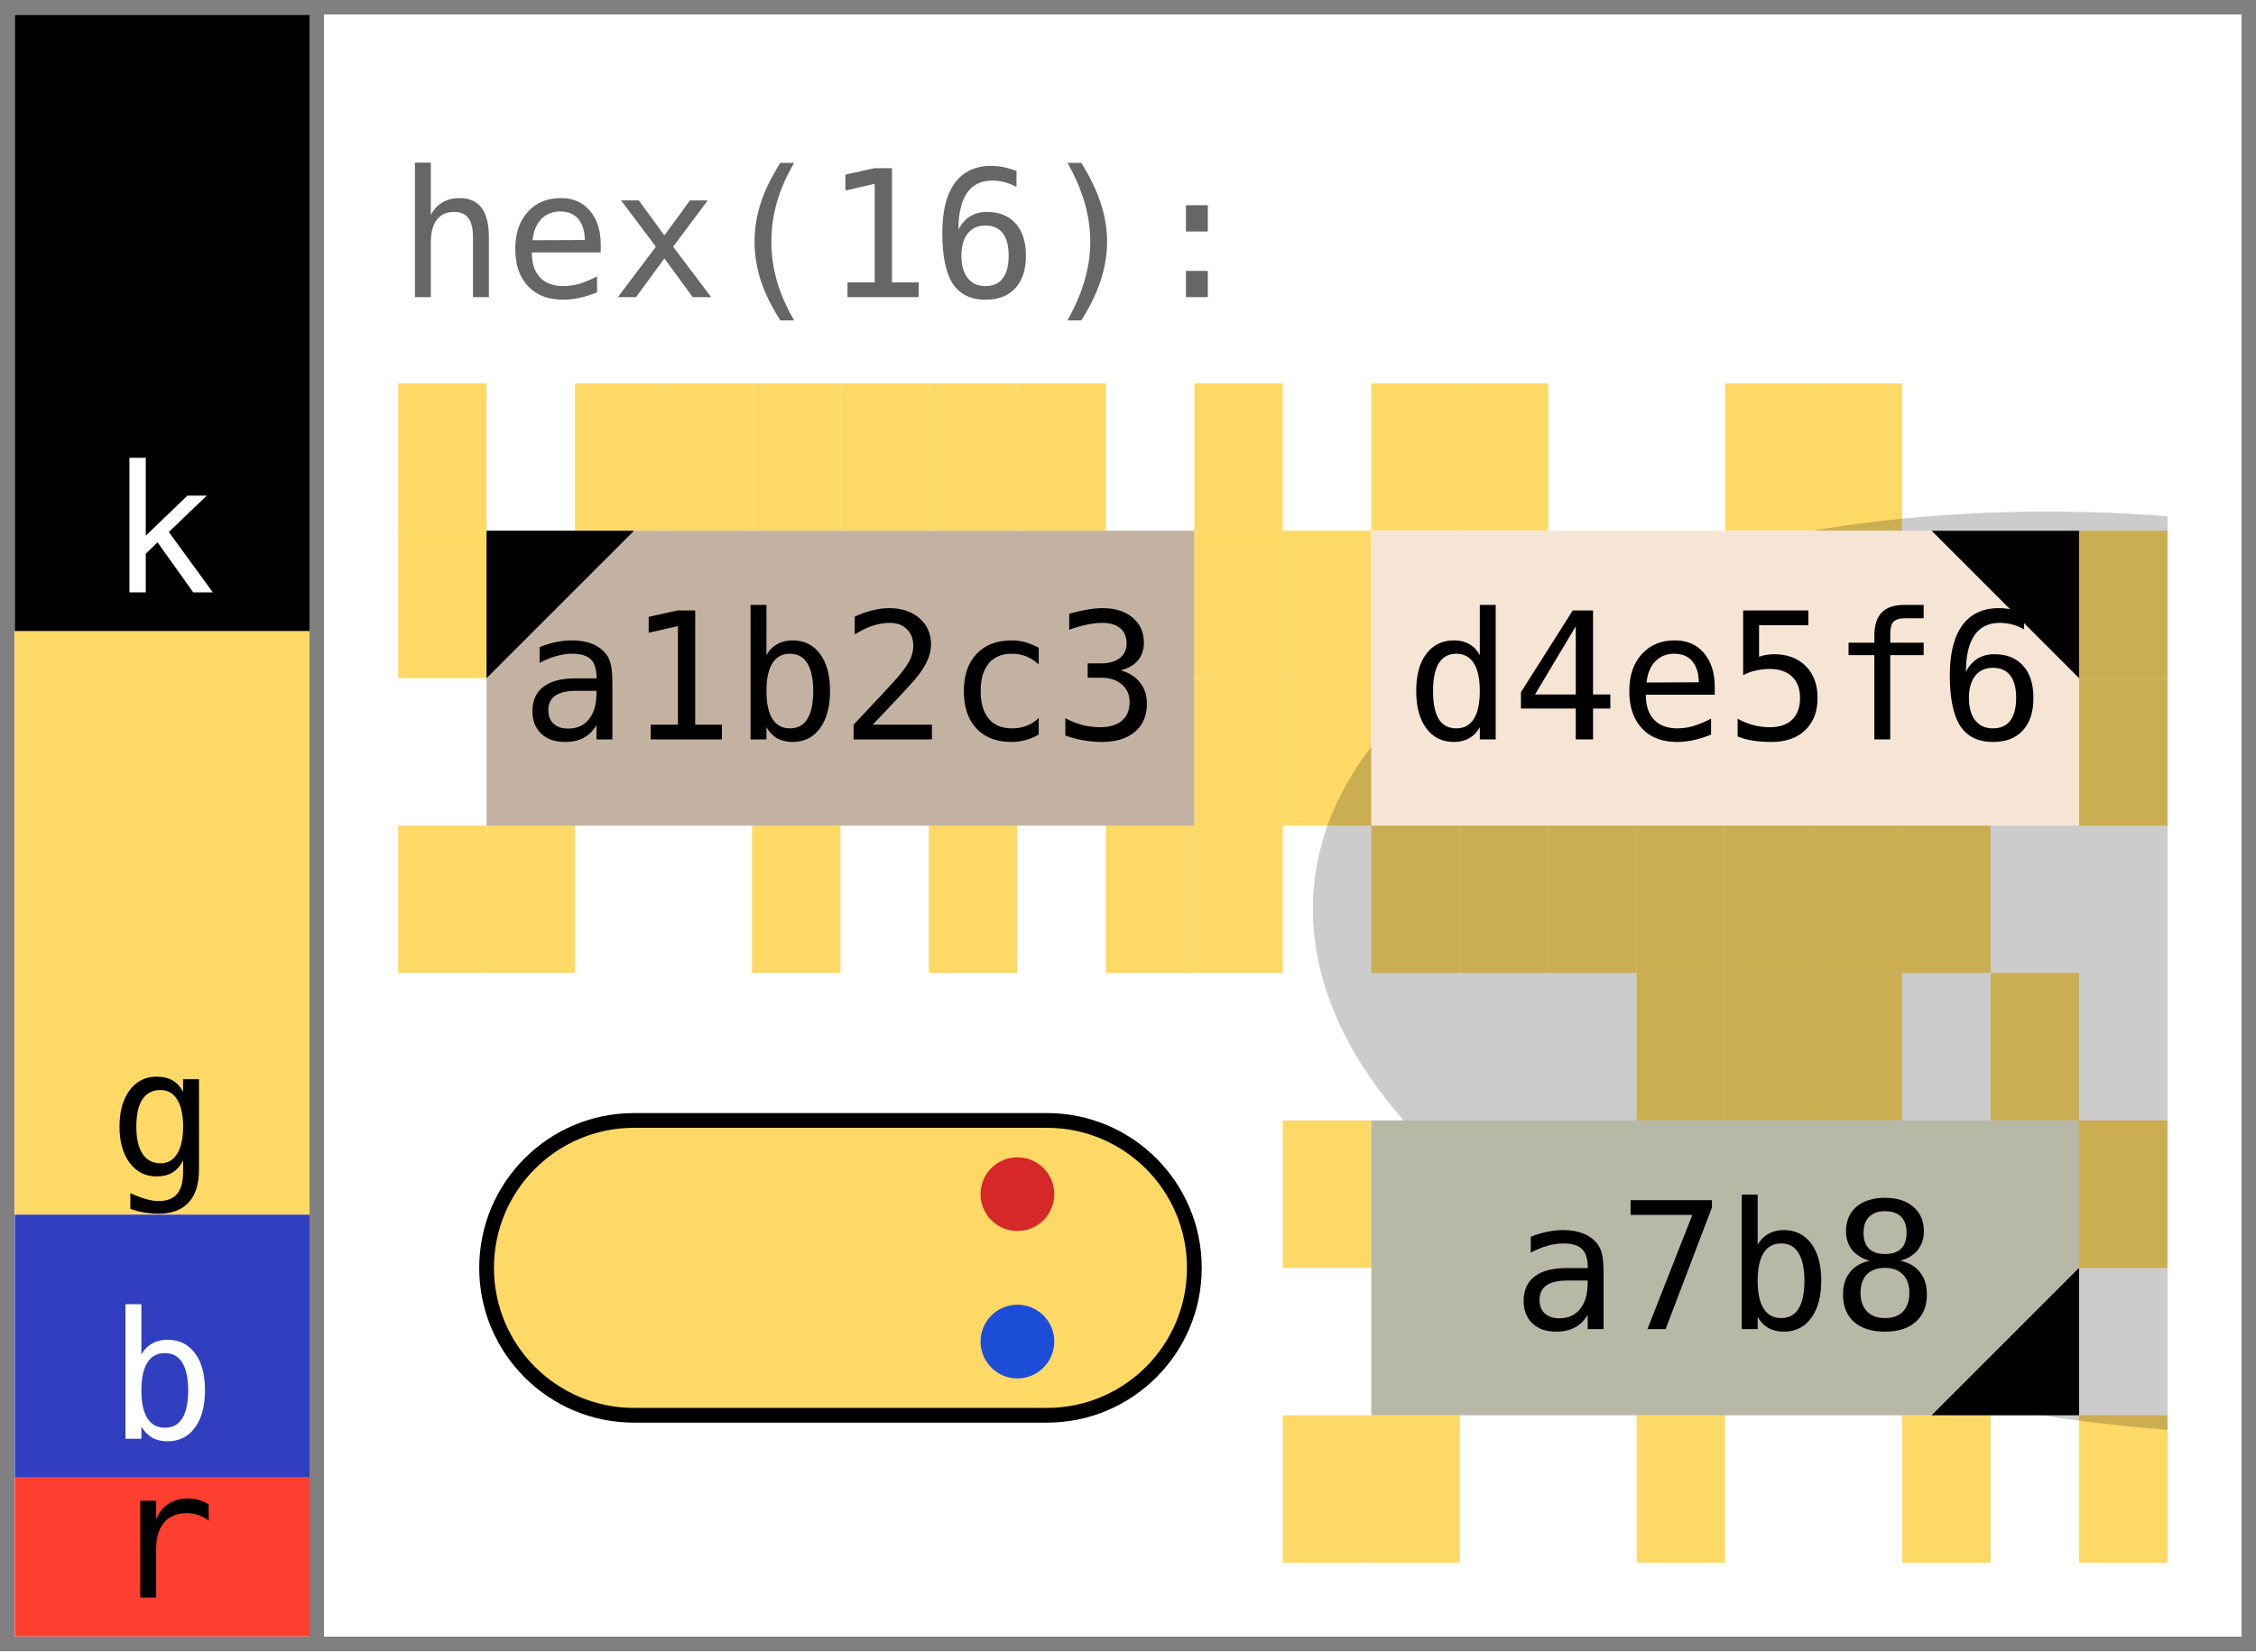
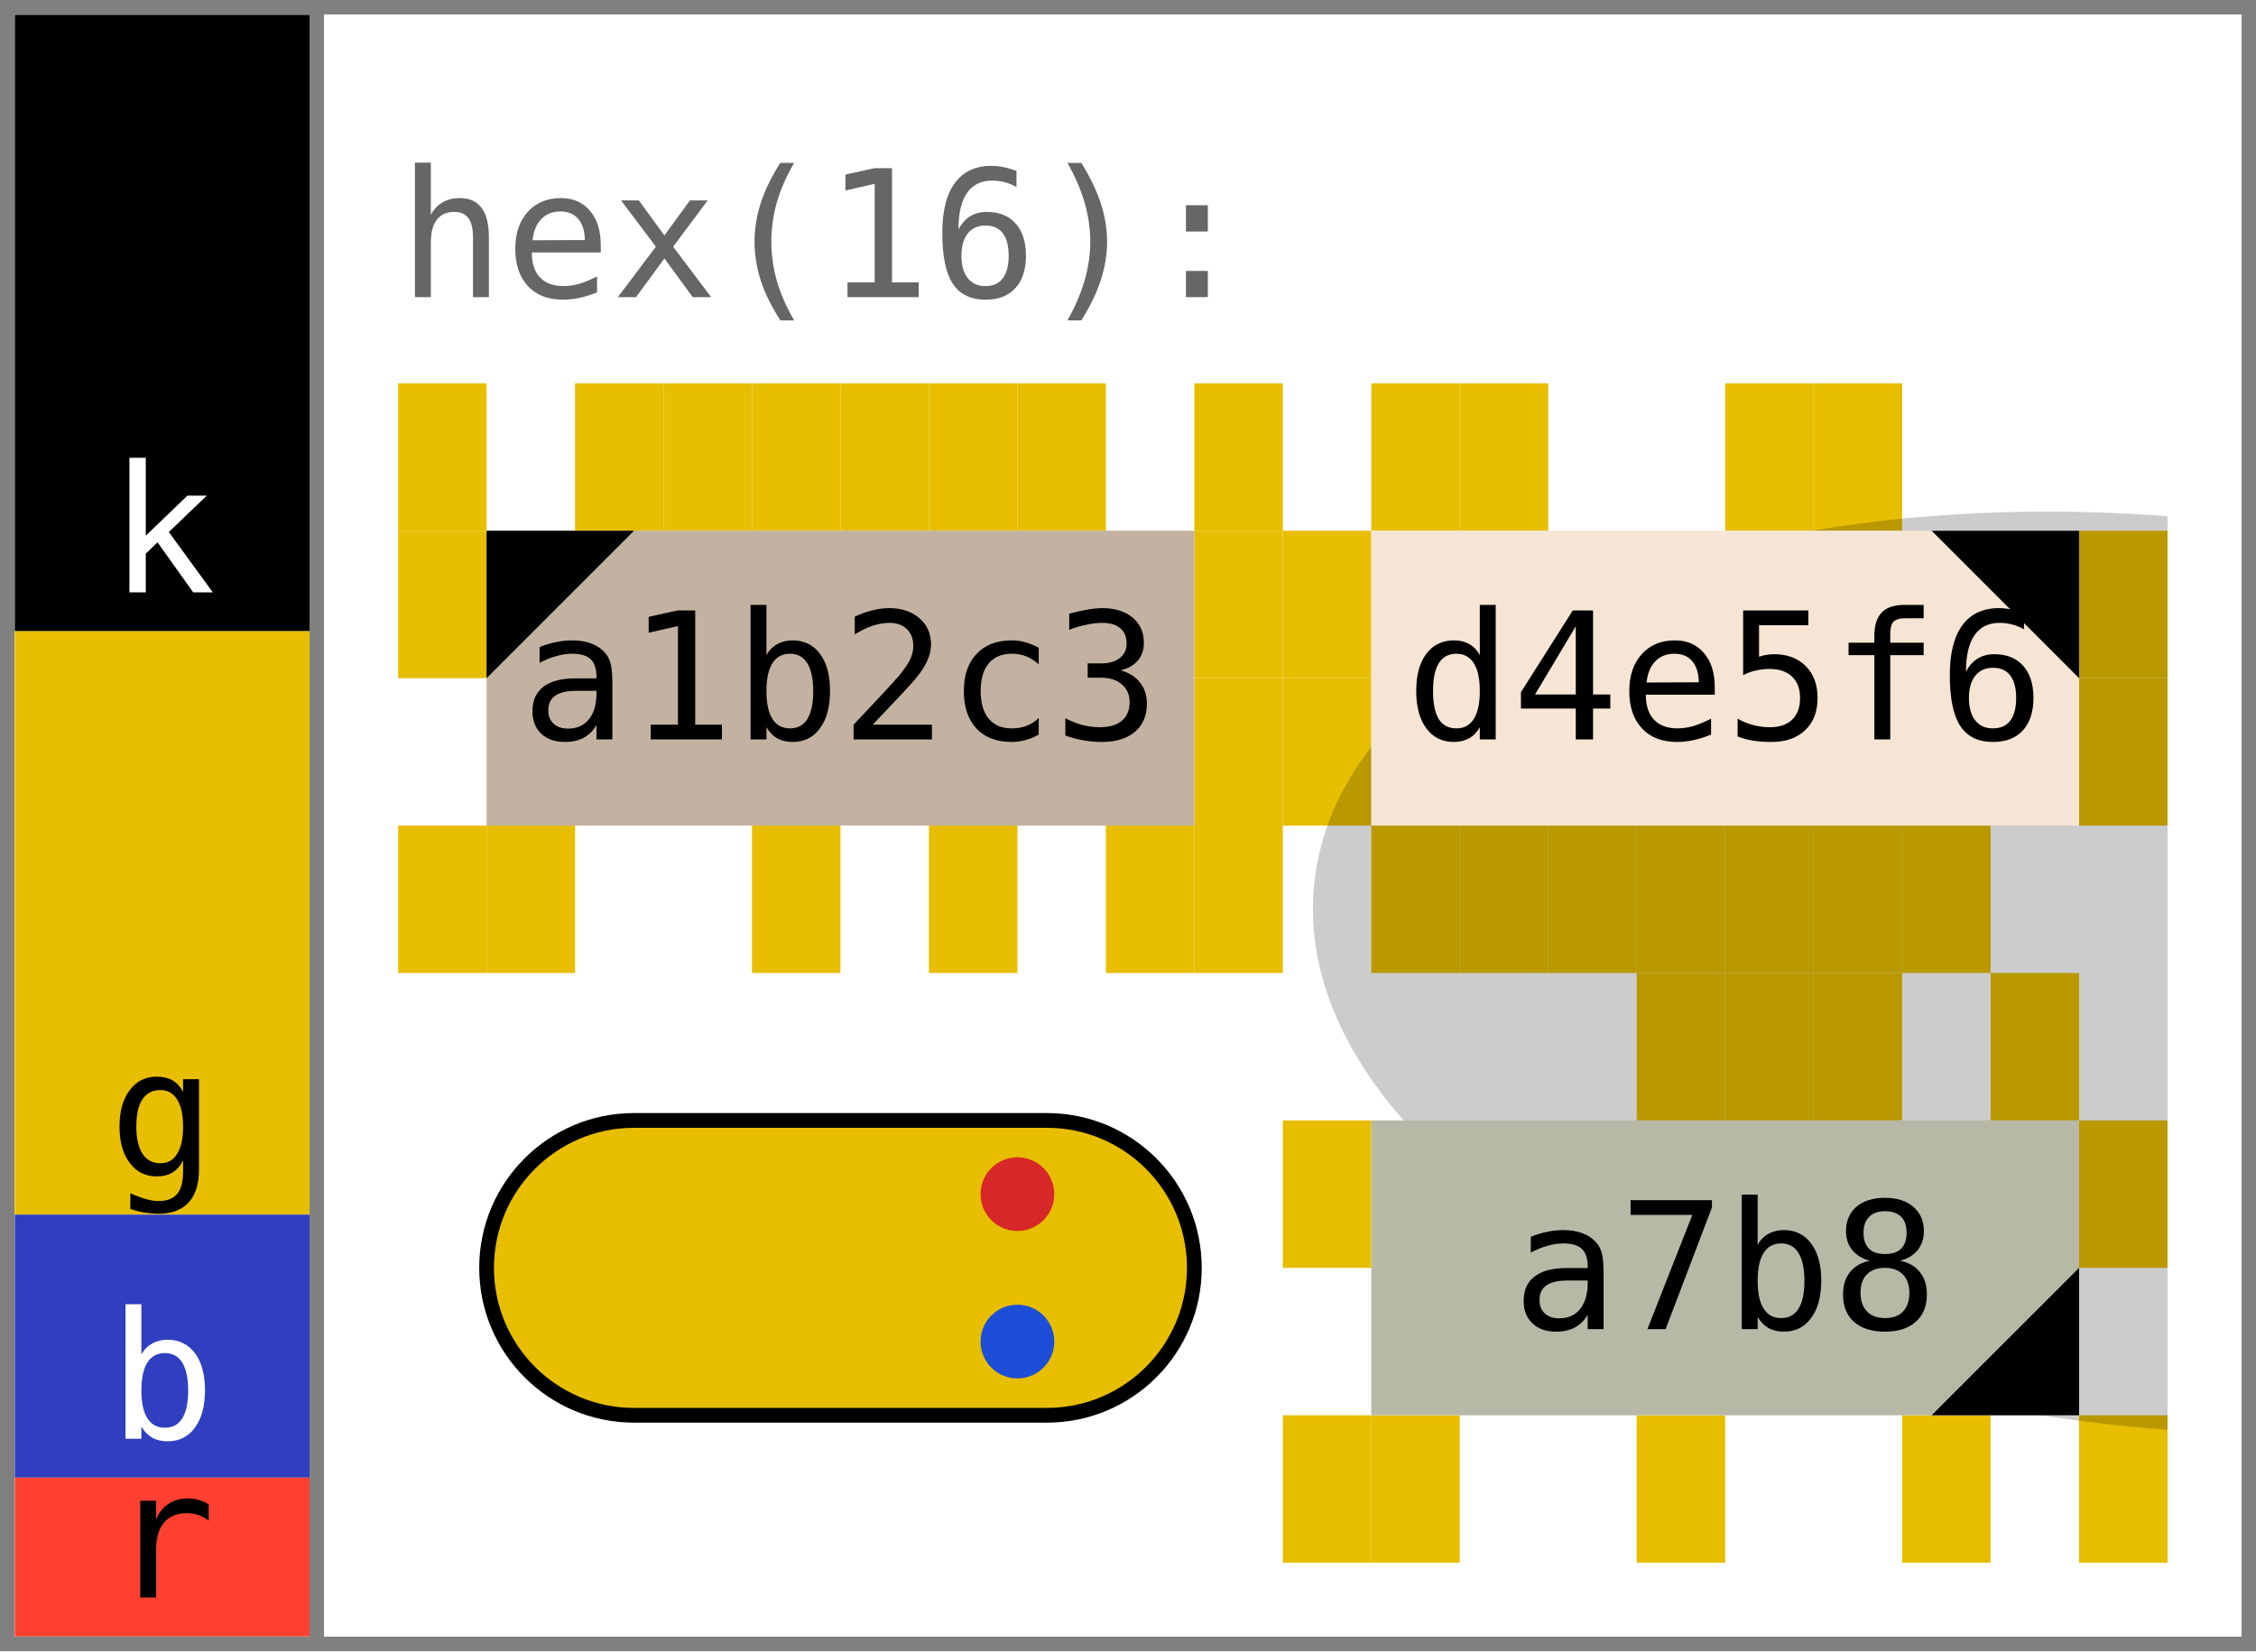
<svg xmlns="http://www.w3.org/2000/svg" width="153.0" height="112.0" viewBox="0 0 153.0 112.0" data-entviz-version="v6" data-entviz-lib="0.6.0" data-input-bytes="16" data-cols="2" data-rows="2">
  <defs>
    <clipPath id="grid-clip-b2befddfcc66b255-2x2">
      <rect x="27.0" y="26.0" width="120.0" height="80.0" />
    </clipPath>
  </defs>
  <rect x="0" y="0" width="153.0" height="112.0" fill="#ffffff" />
  <g data-channel="grid">
    <rect x="27.0" y="26.0" width="120.0" height="80.0" fill="#ffffff" />
    <g>
-       <rect x="27.0" y="26.0" width="6.0" height="10.0" fill="#ffd966" />
-       <rect x="39.0" y="26.0" width="6.0" height="10.0" fill="#ffd966" />
-       <rect x="45.0" y="26.0" width="6.0" height="10.0" fill="#ffd966" />
-       <rect x="51.0" y="26.0" width="6.0" height="10.0" fill="#ffd966" />
-       <rect x="57.0" y="26.0" width="6.0" height="10.0" fill="#ffd966" />
-       <rect x="63.0" y="26.0" width="6.0" height="10.0" fill="#ffd966" />
-       <rect x="69.0" y="26.0" width="6.0" height="10.0" fill="#ffd966" />
-       <rect x="81.0" y="26.0" width="6.0" height="10.0" fill="#ffd966" />
-       <rect x="81.0" y="36.0" width="6.0" height="10.0" fill="#ffd966" />
-       <rect x="81.0" y="46.0" width="6.0" height="10.0" fill="#ffd966" />
-       <rect x="81.0" y="56.0" width="6.0" height="10.0" fill="#ffd966" />
-       <rect x="75.0" y="56.0" width="6.0" height="10.0" fill="#ffd966" />
-       <rect x="63.0" y="56.0" width="6.0" height="10.0" fill="#ffd966" />
-       <rect x="51.0" y="56.0" width="6.0" height="10.0" fill="#ffd966" />
-       <rect x="33.0" y="56.0" width="6.0" height="10.0" fill="#ffd966" />
-       <rect x="27.0" y="56.0" width="6.0" height="10.0" fill="#ffd966" />
-       <rect x="27.0" y="36.0" width="6.0" height="10.0" fill="#ffd966" />
-       <rect x="93.0" y="26.0" width="6.0" height="10.0" fill="#ffd966" />
-       <rect x="99.0" y="26.0" width="6.0" height="10.0" fill="#ffd966" />
-       <rect x="117.0" y="26.0" width="6.0" height="10.0" fill="#ffd966" />
-       <rect x="123.0" y="26.0" width="6.0" height="10.0" fill="#ffd966" />
-       <rect x="141.0" y="36.0" width="6.0" height="10.0" fill="#ffd966" />
-       <rect x="141.0" y="46.0" width="6.0" height="10.0" fill="#ffd966" />
-       <rect x="129.0" y="56.0" width="6.0" height="10.0" fill="#ffd966" />
-       <rect x="123.0" y="56.0" width="6.0" height="10.0" fill="#ffd966" />
-       <rect x="117.0" y="56.0" width="6.0" height="10.0" fill="#ffd966" />
-       <rect x="111.0" y="56.0" width="6.0" height="10.0" fill="#ffd966" />
-       <rect x="105.0" y="56.0" width="6.0" height="10.0" fill="#ffd966" />
-       <rect x="99.0" y="56.0" width="6.0" height="10.0" fill="#ffd966" />
-       <rect x="93.0" y="56.0" width="6.0" height="10.0" fill="#ffd966" />
-       <rect x="87.0" y="46.0" width="6.0" height="10.0" fill="#ffd966" />
-       <rect x="87.0" y="36.0" width="6.0" height="10.0" fill="#ffd966" />
-       <rect x="111.0" y="66.0" width="6.0" height="10.0" fill="#ffd966" />
-       <rect x="117.0" y="66.0" width="6.0" height="10.0" fill="#ffd966" />
-       <rect x="123.0" y="66.0" width="6.0" height="10.0" fill="#ffd966" />
-       <rect x="135.0" y="66.0" width="6.0" height="10.0" fill="#ffd966" />
-       <rect x="141.0" y="76.0" width="6.0" height="10.0" fill="#ffd966" />
-       <rect x="141.0" y="96.0" width="6.0" height="10.0" fill="#ffd966" />
-       <rect x="129.0" y="96.0" width="6.0" height="10.0" fill="#ffd966" />
-       <rect x="111.0" y="96.0" width="6.0" height="10.0" fill="#ffd966" />
-       <rect x="93.0" y="96.0" width="6.0" height="10.0" fill="#ffd966" />
-       <rect x="87.0" y="96.0" width="6.0" height="10.0" fill="#ffd966" />
-       <rect x="87.0" y="76.0" width="6.0" height="10.0" fill="#ffd966" />
+       <rect x="27.0" y="26.0" width="6.0" height="10.0" fill="#e7be00" />
+       <rect x="39.0" y="26.0" width="6.0" height="10.0" fill="#e7be00" />
+       <rect x="45.0" y="26.0" width="6.0" height="10.0" fill="#e7be00" />
+       <rect x="51.0" y="26.0" width="6.0" height="10.0" fill="#e7be00" />
+       <rect x="57.0" y="26.0" width="6.0" height="10.0" fill="#e7be00" />
+       <rect x="63.0" y="26.0" width="6.0" height="10.0" fill="#e7be00" />
+       <rect x="69.0" y="26.0" width="6.0" height="10.0" fill="#e7be00" />
+       <rect x="81.0" y="26.0" width="6.0" height="10.0" fill="#e7be00" />
+       <rect x="81.0" y="36.0" width="6.0" height="10.0" fill="#e7be00" />
+       <rect x="81.0" y="46.0" width="6.0" height="10.0" fill="#e7be00" />
+       <rect x="81.0" y="56.0" width="6.0" height="10.0" fill="#e7be00" />
+       <rect x="75.0" y="56.0" width="6.0" height="10.0" fill="#e7be00" />
+       <rect x="63.0" y="56.0" width="6.0" height="10.0" fill="#e7be00" />
+       <rect x="51.0" y="56.0" width="6.0" height="10.0" fill="#e7be00" />
+       <rect x="33.0" y="56.0" width="6.0" height="10.0" fill="#e7be00" />
+       <rect x="27.0" y="56.0" width="6.0" height="10.0" fill="#e7be00" />
+       <rect x="27.0" y="36.0" width="6.0" height="10.0" fill="#e7be00" />
+       <rect x="93.0" y="26.0" width="6.0" height="10.0" fill="#e7be00" />
+       <rect x="99.0" y="26.0" width="6.0" height="10.0" fill="#e7be00" />
+       <rect x="117.0" y="26.0" width="6.0" height="10.0" fill="#e7be00" />
+       <rect x="123.0" y="26.0" width="6.0" height="10.0" fill="#e7be00" />
+       <rect x="141.0" y="36.0" width="6.0" height="10.0" fill="#e7be00" />
+       <rect x="141.0" y="46.0" width="6.0" height="10.0" fill="#e7be00" />
+       <rect x="129.0" y="56.0" width="6.0" height="10.0" fill="#e7be00" />
+       <rect x="123.0" y="56.0" width="6.0" height="10.0" fill="#e7be00" />
+       <rect x="117.0" y="56.0" width="6.0" height="10.0" fill="#e7be00" />
+       <rect x="111.0" y="56.0" width="6.0" height="10.0" fill="#e7be00" />
+       <rect x="105.0" y="56.0" width="6.0" height="10.0" fill="#e7be00" />
+       <rect x="99.0" y="56.0" width="6.0" height="10.0" fill="#e7be00" />
+       <rect x="93.0" y="56.0" width="6.0" height="10.0" fill="#e7be00" />
+       <rect x="87.0" y="46.0" width="6.0" height="10.0" fill="#e7be00" />
+       <rect x="87.0" y="36.0" width="6.0" height="10.0" fill="#e7be00" />
+       <rect x="111.0" y="66.0" width="6.0" height="10.0" fill="#e7be00" />
+       <rect x="117.0" y="66.0" width="6.0" height="10.0" fill="#e7be00" />
+       <rect x="123.0" y="66.0" width="6.0" height="10.0" fill="#e7be00" />
+       <rect x="135.0" y="66.0" width="6.0" height="10.0" fill="#e7be00" />
+       <rect x="141.0" y="76.0" width="6.0" height="10.0" fill="#e7be00" />
+       <rect x="141.0" y="96.0" width="6.0" height="10.0" fill="#e7be00" />
+       <rect x="129.0" y="96.0" width="6.0" height="10.0" fill="#e7be00" />
+       <rect x="111.0" y="96.0" width="6.0" height="10.0" fill="#e7be00" />
+       <rect x="93.0" y="96.0" width="6.0" height="10.0" fill="#e7be00" />
+       <rect x="87.0" y="96.0" width="6.0" height="10.0" fill="#e7be00" />
+       <rect x="87.0" y="76.0" width="6.0" height="10.0" fill="#e7be00" />
    </g>
    <g clip-path="url(#grid-clip-b2befddfcc66b255-2x2)" data-channel="ellipse" data-ellipse-anchor-x="147.0" data-ellipse-anchor-y="66.0" data-ellipse-rx="30.86382996324338" data-ellipse-ry="58.18590894709817" data-ellipse-rotation-deg="96.0">
      <ellipse cx="147.0" cy="66.0" rx="30.864" ry="58.186" transform="rotate(96.0 147.0 66.0)" fill="#000000" fill-opacity="0.2" />
    </g>
    <g>
      <g data-channel="cell" data-cell-index="0" data-cell-row="0" data-cell-col="0" data-cell-quartile="1">
        <rect x="33.0" y="36.0" width="48.0" height="20.0" fill="#c3b2a1" />
        <text x="57.0" y="46.0" fill="#000000" style="font-family: &quot;JetBrains Mono&quot;, &quot;Menlo&quot;, &quot;Consolas&quot;, &quot;DejaVu Sans Mono&quot;, &quot;Liberation Mono&quot;, &quot;Roboto Mono&quot;, &quot;Noto Sans Mono&quot;, monospace; font-size: 12.0px;" text-anchor="middle" dominant-baseline="central">a1b2c3</text>
        <polygon points="33.0,36.0 43.0,36.0 33.0,46.0" fill="#000000" />
      </g>
      <g data-channel="cell" data-cell-index="1" data-cell-row="0" data-cell-col="1" data-cell-quartile="2">
        <rect x="93.0" y="36.0" width="48.0" height="20.0" fill="#f6e5d4" />
        <text x="117.0" y="46.0" fill="#000000" style="font-family: &quot;JetBrains Mono&quot;, &quot;Menlo&quot;, &quot;Consolas&quot;, &quot;DejaVu Sans Mono&quot;, &quot;Liberation Mono&quot;, &quot;Roboto Mono&quot;, &quot;Noto Sans Mono&quot;, monospace; font-size: 12.0px;" text-anchor="middle" dominant-baseline="central">d4e5f6</text>
        <polygon points="141.0,36.0 131.0,36.0 141.0,46.0" fill="#000000" />
      </g>
      <g data-channel="cell" data-cell-index="2" data-cell-row="1" data-cell-col="0" data-cell-blank="true" data-cell-blank-map="true">
-         <rect x="33.0" y="76.0" width="48.0" height="20.0" rx="10.0" ry="10.0" fill="#ffd966" stroke="#000000" stroke-width="1" />
+         <rect x="33.0" y="76.0" width="48.0" height="20.0" rx="10.0" ry="10.0" fill="#e7be00" stroke="#000000" stroke-width="1" />
        <circle cx="69.0" cy="81.0" r="2.5" fill="#d62828" data-blank-map-max="true" />
        <circle cx="69.0" cy="91.0" r="2.5" fill="#1d4ed8" data-blank-map-min="true" />
      </g>
      <g data-channel="cell" data-cell-index="3" data-cell-row="1" data-cell-col="1" data-cell-quartile="3">
        <rect x="93.0" y="76.0" width="48.0" height="20.0" fill="#b8b8a7" />
        <text x="117.0" y="86.0" fill="#000000" style="font-family: &quot;JetBrains Mono&quot;, &quot;Menlo&quot;, &quot;Consolas&quot;, &quot;DejaVu Sans Mono&quot;, &quot;Liberation Mono&quot;, &quot;Roboto Mono&quot;, &quot;Noto Sans Mono&quot;, monospace; font-size: 12.0px;" text-anchor="middle" dominant-baseline="central">a7b8</text>
        <polygon points="141.0,96.0 141.0,86.0 131.0,96.0" fill="#000000" />
      </g>
    </g>
  </g>
  <g data-channel="color-bar">
    <g data-color-bar-rank="0" data-color-bar-band="K">
      <rect x="1" y="1" width="20.0" height="41.817" fill="#000000" />
      <text x="11.0" y="40.177" fill="#ffffff" style="font-family: &quot;JetBrains Mono&quot;, &quot;Menlo&quot;, &quot;Consolas&quot;, &quot;DejaVu Sans Mono&quot;, &quot;Liberation Mono&quot;, &quot;Roboto Mono&quot;, &quot;Noto Sans Mono&quot;, monospace; font-size: 12.0px;" text-anchor="middle" data-color-bar-letter="true">k</text>
    </g>
    <g data-color-bar-rank="1" data-color-bar-band="G">
-       <rect x="1" y="42.817" width="20.0" height="39.573" fill="#ffd966" />
+       <rect x="1" y="42.817" width="20.0" height="39.573" fill="#e7be00" />
      <text x="11.0" y="79.75" fill="#000000" style="font-family: &quot;JetBrains Mono&quot;, &quot;Menlo&quot;, &quot;Consolas&quot;, &quot;DejaVu Sans Mono&quot;, &quot;Liberation Mono&quot;, &quot;Roboto Mono&quot;, &quot;Noto Sans Mono&quot;, monospace; font-size: 12.0px;" text-anchor="middle" data-color-bar-letter="true">g</text>
    </g>
    <g data-color-bar-rank="2" data-color-bar-band="B">
      <rect x="1" y="82.39" width="20.0" height="17.843" fill="#2f3fbf" />
      <text x="11.0" y="97.593" fill="#ffffff" style="font-family: &quot;JetBrains Mono&quot;, &quot;Menlo&quot;, &quot;Consolas&quot;, &quot;DejaVu Sans Mono&quot;, &quot;Liberation Mono&quot;, &quot;Roboto Mono&quot;, &quot;Noto Sans Mono&quot;, monospace; font-size: 12.0px;" text-anchor="middle" data-color-bar-letter="true">b</text>
    </g>
    <g data-color-bar-rank="3" data-color-bar-band="R">
      <rect x="1" y="100.233" width="20.0" height="10.767" fill="#ff3f2f" />
      <text x="11.0" y="108.36" fill="#000000" style="font-family: &quot;JetBrains Mono&quot;, &quot;Menlo&quot;, &quot;Consolas&quot;, &quot;DejaVu Sans Mono&quot;, &quot;Liberation Mono&quot;, &quot;Roboto Mono&quot;, &quot;Noto Sans Mono&quot;, monospace; font-size: 12.0px;" text-anchor="middle" data-color-bar-letter="true">r</text>
    </g>
  </g>
  <g data-channel="label-top">
    <text x="27.0" y="16.0" fill="#666666" style="font-family: &quot;JetBrains Mono&quot;, &quot;Menlo&quot;, &quot;Consolas&quot;, &quot;DejaVu Sans Mono&quot;, &quot;Liberation Mono&quot;, &quot;Roboto Mono&quot;, &quot;Noto Sans Mono&quot;, monospace; font-size: 12.0px;" dominant-baseline="central">hex(16):</text>
  </g>
  <line x1="0" y1="0.5" x2="153.0" y2="0.5" stroke="#808080" stroke-width="1" shape-rendering="crispEdges" />
  <line x1="152.5" y1="0" x2="152.5" y2="112.0" stroke="#808080" stroke-width="1" shape-rendering="crispEdges" />
  <line x1="0" y1="111.5" x2="153.0" y2="111.5" stroke="#808080" stroke-width="1" shape-rendering="crispEdges" />
  <line x1="0.5" y1="0" x2="0.5" y2="112.0" stroke="#808080" stroke-width="1" shape-rendering="crispEdges" />
  <line x1="21.5" y1="0" x2="21.5" y2="112.0" stroke="#808080" stroke-width="1" shape-rendering="crispEdges" />
</svg>
